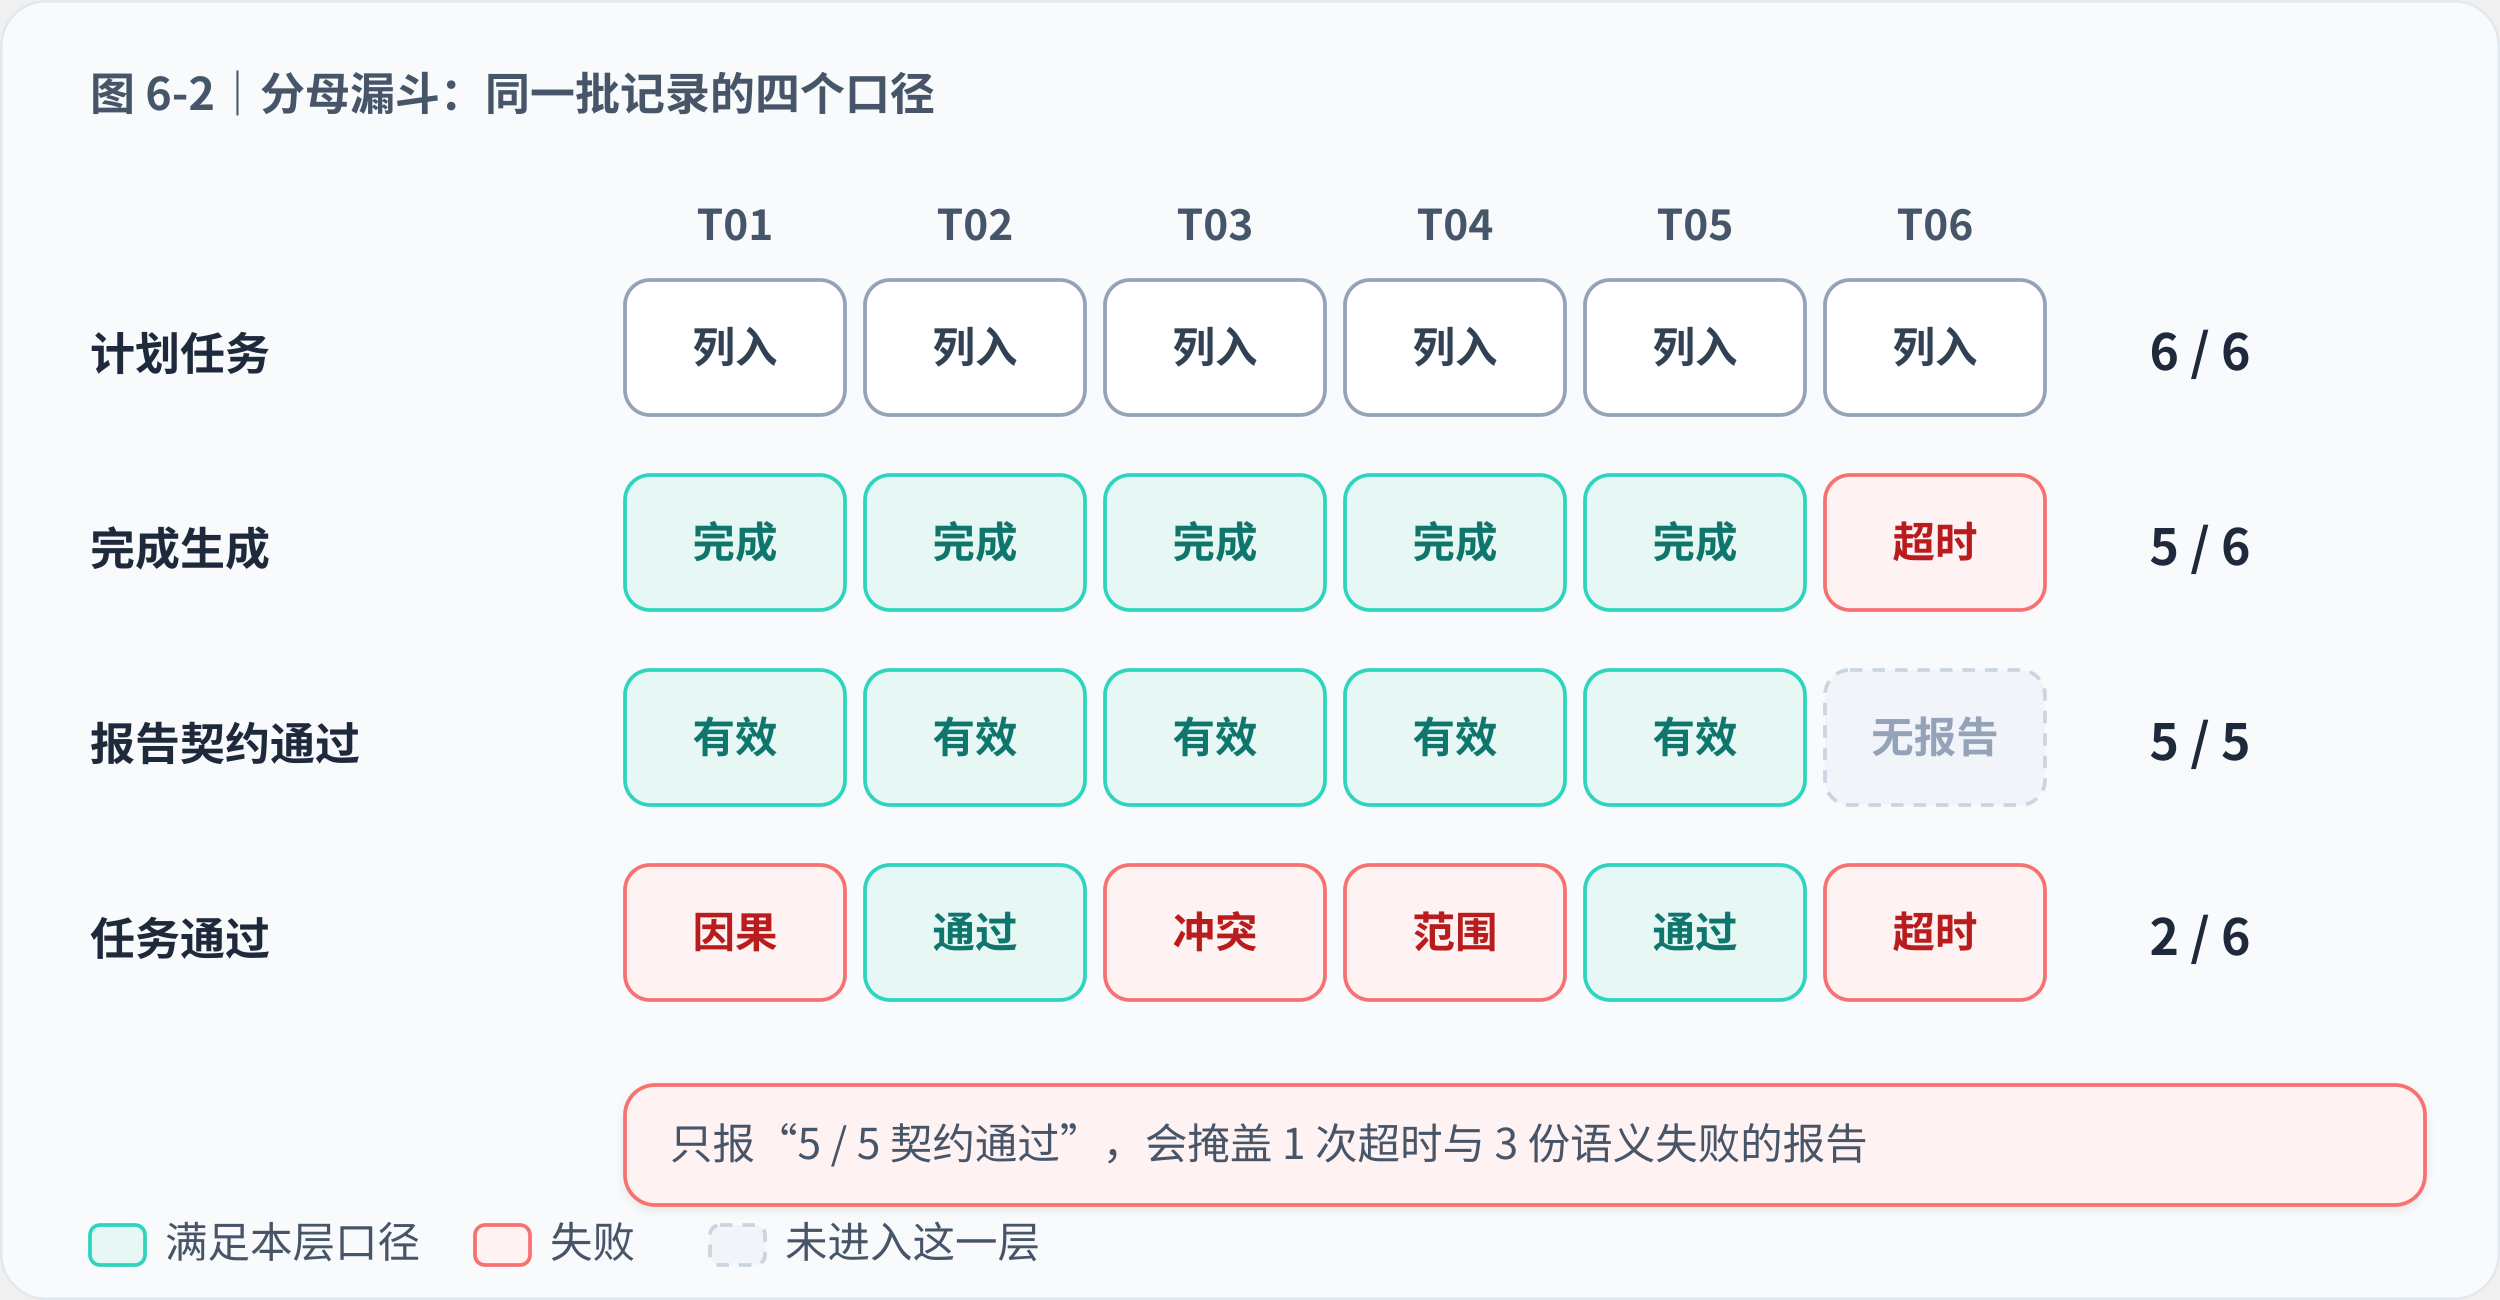
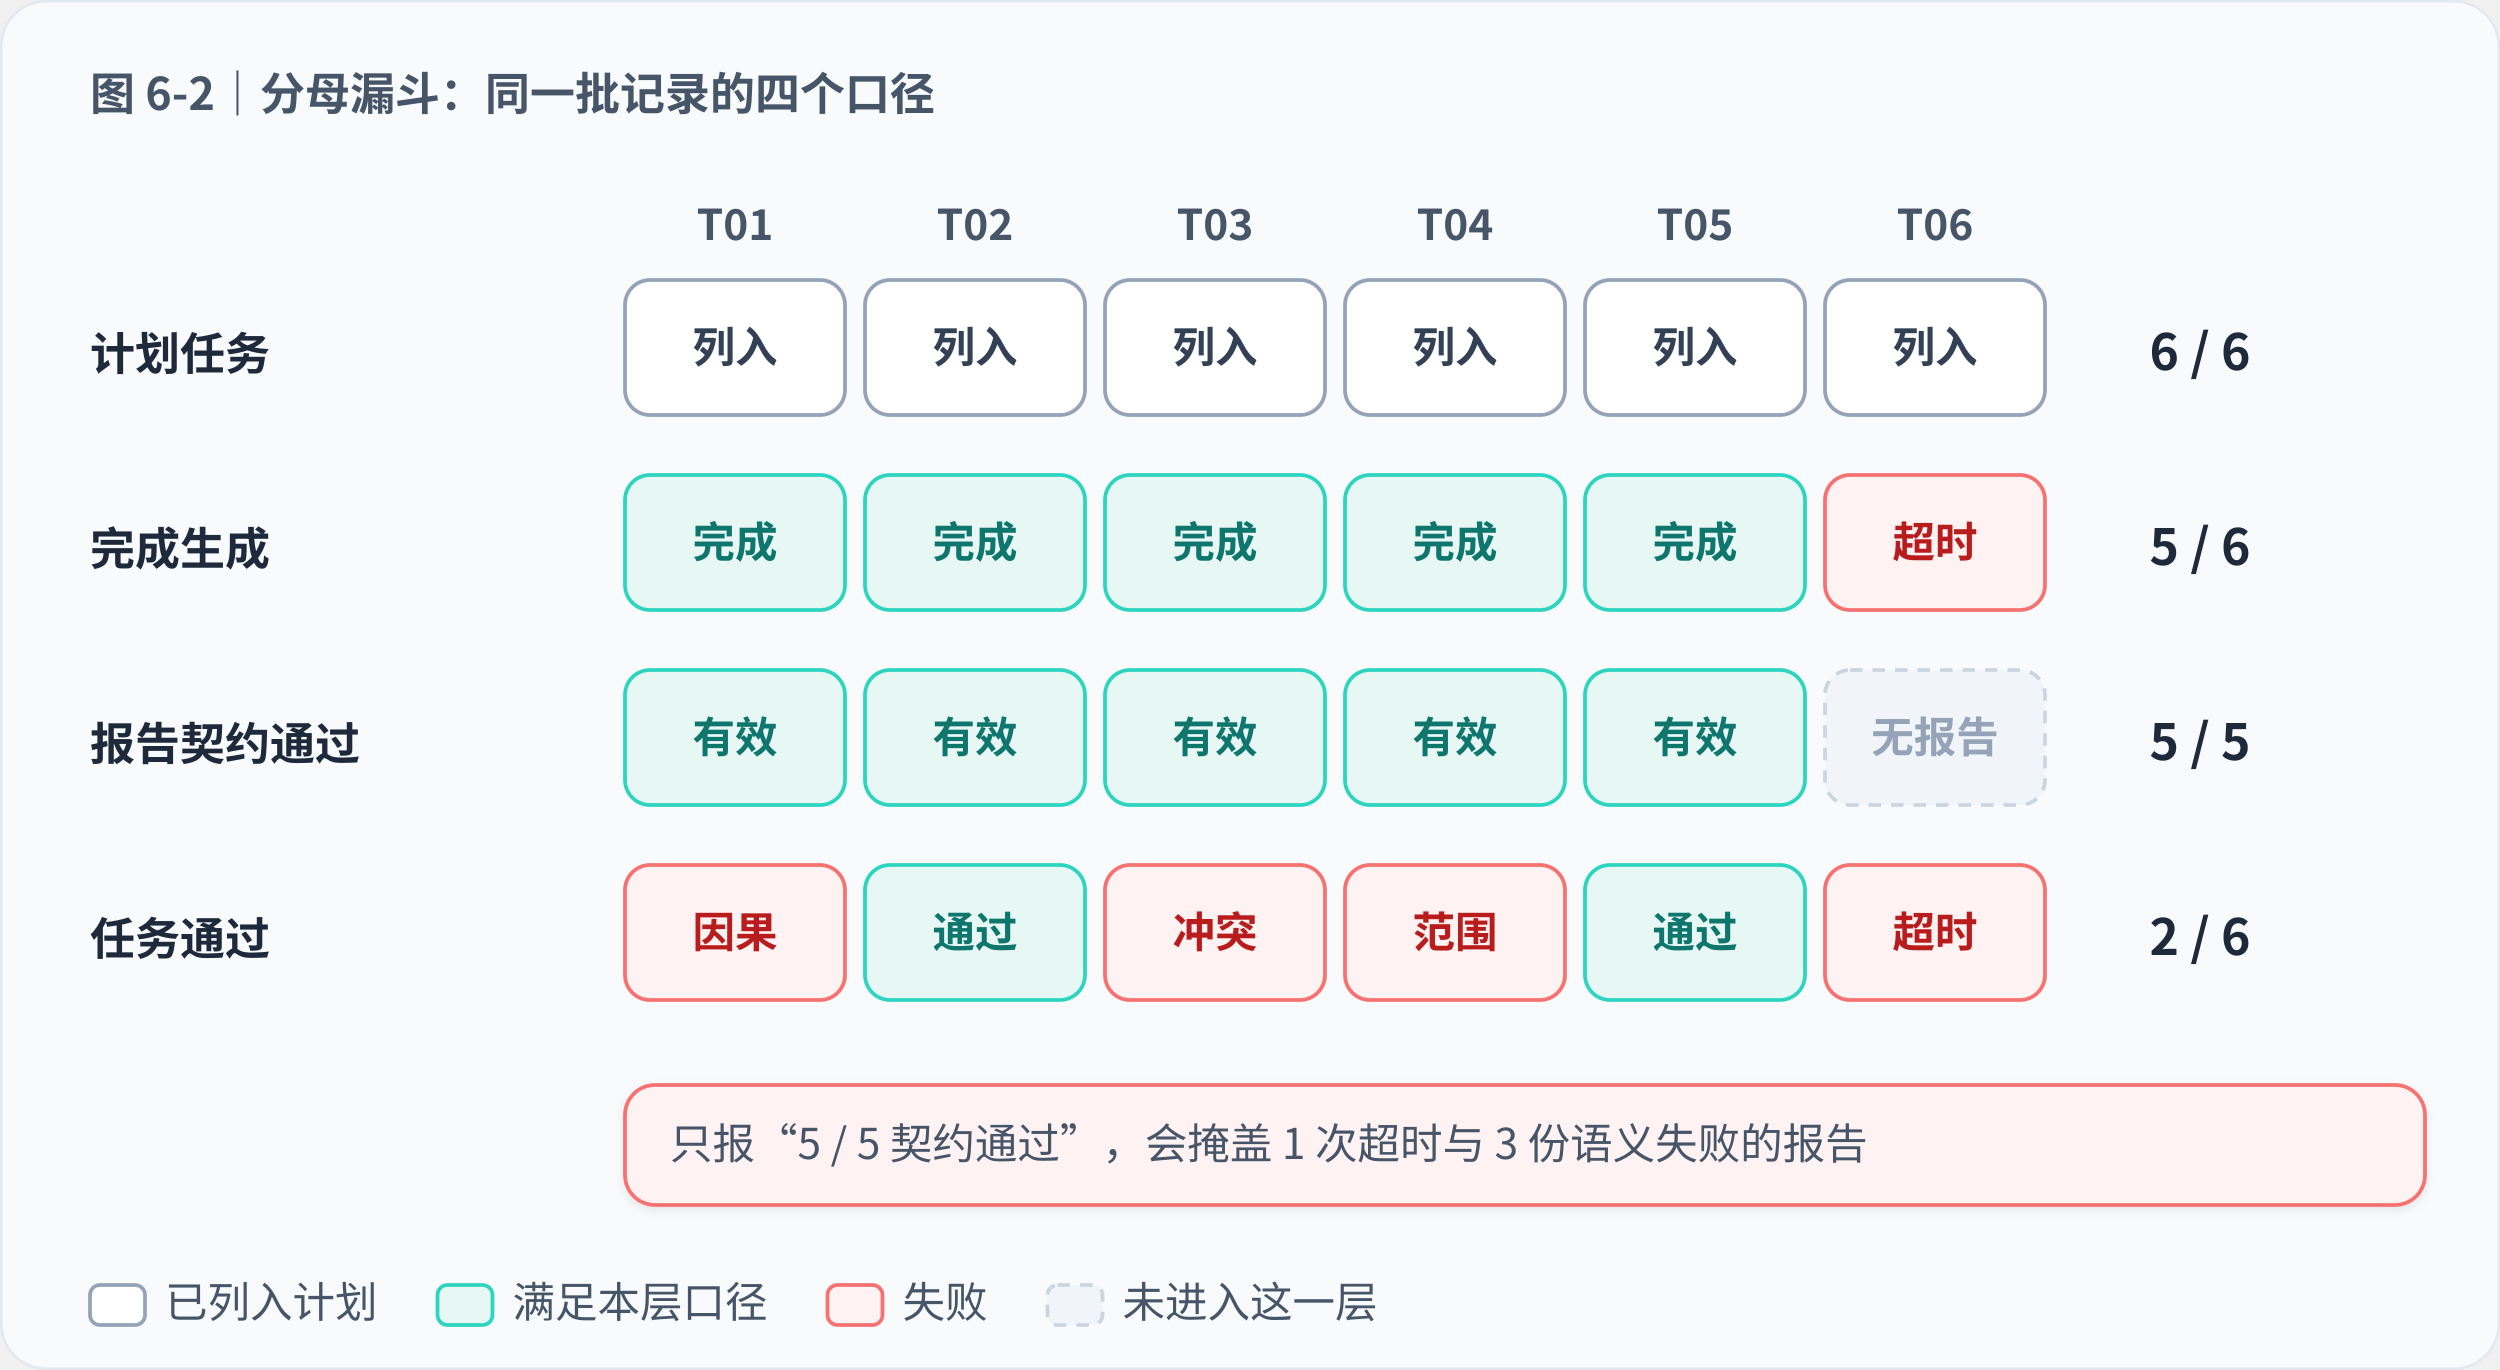
- <svg xmlns="http://www.w3.org/2000/svg" width="1000" height="520" viewBox="0 0 1000 520" role="img" aria-labelledby="t d">
+ <svg xmlns="http://www.w3.org/2000/svg" width="1000" height="548" viewBox="0 0 1000 548" role="img" aria-labelledby="t d">
  <defs>
    <filter id="sh" x="-10%" y="-10%" width="120%" height="130%">
      <feDropShadow dx="0" dy="1.5" stdDeviation="2" flood-color="#0f172a" flood-opacity="0.08" />
    </filter>
    <marker id="ah-main" viewBox="0 0 10 10" refX="8.5" refY="5" markerWidth="7" markerHeight="7" orient="auto-start-reverse">
      <path d="M0,0.8 L9.5,5 L0,9.2 z" fill="#334155" />
    </marker>
    <marker id="ah-flow" viewBox="0 0 10 10" refX="8.5" refY="5" markerWidth="7" markerHeight="7" orient="auto-start-reverse">
      <path d="M0,0.8 L9.5,5 L0,9.2 z" fill="#64748b" />
    </marker>
    <marker id="ah-loop" viewBox="0 0 10 10" refX="8.5" refY="5" markerWidth="7" markerHeight="7" orient="auto-start-reverse">
      <path d="M0,0.8 L9.5,5 L0,9.2 z" fill="#64748b" />
    </marker>
    <marker id="ah-fail" viewBox="0 0 10 10" refX="8.5" refY="5" markerWidth="7" markerHeight="7" orient="auto-start-reverse">
      <path d="M0,0.8 L9.5,5 L0,9.2 z" fill="#dc2626" />
    </marker>
    <marker id="ah-ok" viewBox="0 0 10 10" refX="8.5" refY="5" markerWidth="7" markerHeight="7" orient="auto-start-reverse">
      <path d="M0,0.8 L9.5,5 L0,9.2 z" fill="#0f766e" />
    </marker>
    <marker id="ah-model" viewBox="0 0 10 10" refX="8.5" refY="5" markerWidth="7" markerHeight="7" orient="auto-start-reverse">
      <path d="M0,0.8 L9.5,5 L0,9.2 z" fill="#d97706" />
    </marker>
  </defs>
-   <rect x="0.5" y="0.5" width="999" height="519" rx="18" fill="#f8fafc" stroke="#e2e8f0" />
+   <rect x="0.5" y="0.5" width="999" height="547" rx="18" fill="#f8fafc" stroke="#e2e8f0" />
  <text x="36.0" y="44.0" font-family="'PingFang SC','Microsoft YaHei','Noto Sans CJK SC','Source Han Sans SC',sans-serif" font-size="18" font-weight="600" fill="#475569" text-anchor="start">图 6-2｜分母漏斗：同一批记录的四个口径</text>
  <text x="294.0" y="96.0" font-family="'PingFang SC','Microsoft YaHei','Noto Sans CJK SC','Source Han Sans SC',sans-serif" font-size="17" font-weight="600" fill="#475569" text-anchor="middle">T01</text>
  <text x="390.0" y="96.0" font-family="'PingFang SC','Microsoft YaHei','Noto Sans CJK SC','Source Han Sans SC',sans-serif" font-size="17" font-weight="600" fill="#475569" text-anchor="middle">T02</text>
  <text x="486.0" y="96.0" font-family="'PingFang SC','Microsoft YaHei','Noto Sans CJK SC','Source Han Sans SC',sans-serif" font-size="17" font-weight="600" fill="#475569" text-anchor="middle">T03</text>
  <text x="582.0" y="96.0" font-family="'PingFang SC','Microsoft YaHei','Noto Sans CJK SC','Source Han Sans SC',sans-serif" font-size="17" font-weight="600" fill="#475569" text-anchor="middle">T04</text>
  <text x="678.0" y="96.0" font-family="'PingFang SC','Microsoft YaHei','Noto Sans CJK SC','Source Han Sans SC',sans-serif" font-size="17" font-weight="600" fill="#475569" text-anchor="middle">T05</text>
  <text x="774.0" y="96.0" font-family="'PingFang SC','Microsoft YaHei','Noto Sans CJK SC','Source Han Sans SC',sans-serif" font-size="17" font-weight="600" fill="#475569" text-anchor="middle">T06</text>
  <text x="36.0" y="148.0" font-family="'PingFang SC','Microsoft YaHei','Noto Sans CJK SC','Source Han Sans SC',sans-serif" font-size="18" font-weight="600" fill="#1e293b" text-anchor="start">计划任务</text>
  <rect x="250" y="112" width="88" height="54" rx="10" fill="#ffffff" stroke="#94a3b8" stroke-width="1.5" />
  <text x="294.0" y="145.0" font-family="'PingFang SC','Microsoft YaHei','Noto Sans CJK SC','Source Han Sans SC',sans-serif" font-size="17" font-weight="600" fill="#334155" text-anchor="middle">列入</text>
  <rect x="346" y="112" width="88" height="54" rx="10" fill="#ffffff" stroke="#94a3b8" stroke-width="1.5" />
  <text x="390.0" y="145.0" font-family="'PingFang SC','Microsoft YaHei','Noto Sans CJK SC','Source Han Sans SC',sans-serif" font-size="17" font-weight="600" fill="#334155" text-anchor="middle">列入</text>
  <rect x="442" y="112" width="88" height="54" rx="10" fill="#ffffff" stroke="#94a3b8" stroke-width="1.5" />
  <text x="486.0" y="145.0" font-family="'PingFang SC','Microsoft YaHei','Noto Sans CJK SC','Source Han Sans SC',sans-serif" font-size="17" font-weight="600" fill="#334155" text-anchor="middle">列入</text>
  <rect x="538" y="112" width="88" height="54" rx="10" fill="#ffffff" stroke="#94a3b8" stroke-width="1.5" />
  <text x="582.0" y="145.0" font-family="'PingFang SC','Microsoft YaHei','Noto Sans CJK SC','Source Han Sans SC',sans-serif" font-size="17" font-weight="600" fill="#334155" text-anchor="middle">列入</text>
  <rect x="634" y="112" width="88" height="54" rx="10" fill="#ffffff" stroke="#94a3b8" stroke-width="1.5" />
  <text x="678.0" y="145.0" font-family="'PingFang SC','Microsoft YaHei','Noto Sans CJK SC','Source Han Sans SC',sans-serif" font-size="17" font-weight="600" fill="#334155" text-anchor="middle">列入</text>
  <rect x="730" y="112" width="88" height="54" rx="10" fill="#ffffff" stroke="#94a3b8" stroke-width="1.5" />
  <text x="774.0" y="145.0" font-family="'PingFang SC','Microsoft YaHei','Noto Sans CJK SC','Source Han Sans SC',sans-serif" font-size="17" font-weight="600" fill="#334155" text-anchor="middle">列入</text>
  <text x="880.0" y="148.0" font-family="'PingFang SC','Microsoft YaHei','Noto Sans CJK SC','Source Han Sans SC',sans-serif" font-size="20" font-weight="700" fill="#1e293b" text-anchor="middle">6 / 6</text>
  <text x="36.0" y="226.0" font-family="'PingFang SC','Microsoft YaHei','Noto Sans CJK SC','Source Han Sans SC',sans-serif" font-size="18" font-weight="600" fill="#1e293b" text-anchor="start">完成生成</text>
  <rect x="250" y="190" width="88" height="54" rx="10" fill="#e6f7f4" stroke="#2dd4bf" stroke-width="1.5" />
  <text x="294.0" y="223.0" font-family="'PingFang SC','Microsoft YaHei','Noto Sans CJK SC','Source Han Sans SC',sans-serif" font-size="17" font-weight="600" fill="#0f766e" text-anchor="middle">完成</text>
  <rect x="346" y="190" width="88" height="54" rx="10" fill="#e6f7f4" stroke="#2dd4bf" stroke-width="1.5" />
  <text x="390.0" y="223.0" font-family="'PingFang SC','Microsoft YaHei','Noto Sans CJK SC','Source Han Sans SC',sans-serif" font-size="17" font-weight="600" fill="#0f766e" text-anchor="middle">完成</text>
  <rect x="442" y="190" width="88" height="54" rx="10" fill="#e6f7f4" stroke="#2dd4bf" stroke-width="1.5" />
  <text x="486.0" y="223.0" font-family="'PingFang SC','Microsoft YaHei','Noto Sans CJK SC','Source Han Sans SC',sans-serif" font-size="17" font-weight="600" fill="#0f766e" text-anchor="middle">完成</text>
  <rect x="538" y="190" width="88" height="54" rx="10" fill="#e6f7f4" stroke="#2dd4bf" stroke-width="1.5" />
  <text x="582.0" y="223.0" font-family="'PingFang SC','Microsoft YaHei','Noto Sans CJK SC','Source Han Sans SC',sans-serif" font-size="17" font-weight="600" fill="#0f766e" text-anchor="middle">完成</text>
  <rect x="634" y="190" width="88" height="54" rx="10" fill="#e6f7f4" stroke="#2dd4bf" stroke-width="1.5" />
  <text x="678.0" y="223.0" font-family="'PingFang SC','Microsoft YaHei','Noto Sans CJK SC','Source Han Sans SC',sans-serif" font-size="17" font-weight="600" fill="#0f766e" text-anchor="middle">完成</text>
  <rect x="730" y="190" width="88" height="54" rx="10" fill="#fef2f2" stroke="#f87171" stroke-width="1.5" />
  <text x="774.0" y="223.0" font-family="'PingFang SC','Microsoft YaHei','Noto Sans CJK SC','Source Han Sans SC',sans-serif" font-size="17" font-weight="600" fill="#b91c1c" text-anchor="middle">超时</text>
  <text x="880.0" y="226.0" font-family="'PingFang SC','Microsoft YaHei','Noto Sans CJK SC','Source Han Sans SC',sans-serif" font-size="20" font-weight="700" fill="#1e293b" text-anchor="middle">5 / 6</text>
  <text x="36.0" y="304.0" font-family="'PingFang SC','Microsoft YaHei','Noto Sans CJK SC','Source Han Sans SC',sans-serif" font-size="18" font-weight="600" fill="#1e293b" text-anchor="start">报告契约通过</text>
  <rect x="250" y="268" width="88" height="54" rx="10" fill="#e6f7f4" stroke="#2dd4bf" stroke-width="1.5" />
  <text x="294.0" y="301.0" font-family="'PingFang SC','Microsoft YaHei','Noto Sans CJK SC','Source Han Sans SC',sans-serif" font-size="17" font-weight="600" fill="#0f766e" text-anchor="middle">有效</text>
  <rect x="346" y="268" width="88" height="54" rx="10" fill="#e6f7f4" stroke="#2dd4bf" stroke-width="1.5" />
  <text x="390.0" y="301.0" font-family="'PingFang SC','Microsoft YaHei','Noto Sans CJK SC','Source Han Sans SC',sans-serif" font-size="17" font-weight="600" fill="#0f766e" text-anchor="middle">有效</text>
  <rect x="442" y="268" width="88" height="54" rx="10" fill="#e6f7f4" stroke="#2dd4bf" stroke-width="1.5" />
  <text x="486.0" y="301.0" font-family="'PingFang SC','Microsoft YaHei','Noto Sans CJK SC','Source Han Sans SC',sans-serif" font-size="17" font-weight="600" fill="#0f766e" text-anchor="middle">有效</text>
  <rect x="538" y="268" width="88" height="54" rx="10" fill="#e6f7f4" stroke="#2dd4bf" stroke-width="1.5" />
  <text x="582.0" y="301.0" font-family="'PingFang SC','Microsoft YaHei','Noto Sans CJK SC','Source Han Sans SC',sans-serif" font-size="17" font-weight="600" fill="#0f766e" text-anchor="middle">有效</text>
  <rect x="634" y="268" width="88" height="54" rx="10" fill="#e6f7f4" stroke="#2dd4bf" stroke-width="1.5" />
  <text x="678.0" y="301.0" font-family="'PingFang SC','Microsoft YaHei','Noto Sans CJK SC','Source Han Sans SC',sans-serif" font-size="17" font-weight="600" fill="#0f766e" text-anchor="middle">有效</text>
  <rect x="730" y="268" width="88" height="54" rx="10" fill="#f1f5f9" stroke="#cbd5e1" stroke-width="1.5" stroke-dasharray="5 4" />
  <text x="774.0" y="301.0" font-family="'PingFang SC','Microsoft YaHei','Noto Sans CJK SC','Source Han Sans SC',sans-serif" font-size="17" font-weight="600" fill="#94a3b8" text-anchor="middle">无报告</text>
  <text x="880.0" y="304.0" font-family="'PingFang SC','Microsoft YaHei','Noto Sans CJK SC','Source Han Sans SC',sans-serif" font-size="20" font-weight="700" fill="#1e293b" text-anchor="middle">5 / 5</text>
  <text x="36.0" y="382.0" font-family="'PingFang SC','Microsoft YaHei','Noto Sans CJK SC','Source Han Sans SC',sans-serif" font-size="18" font-weight="600" fill="#1e293b" text-anchor="start">任务通过</text>
  <rect x="250" y="346" width="88" height="54" rx="10" fill="#fef2f2" stroke="#f87171" stroke-width="1.5" />
  <text x="294.0" y="379.0" font-family="'PingFang SC','Microsoft YaHei','Noto Sans CJK SC','Source Han Sans SC',sans-serif" font-size="17" font-weight="600" fill="#b91c1c" text-anchor="middle">因果</text>
  <rect x="346" y="346" width="88" height="54" rx="10" fill="#e6f7f4" stroke="#2dd4bf" stroke-width="1.5" />
  <text x="390.0" y="379.0" font-family="'PingFang SC','Microsoft YaHei','Noto Sans CJK SC','Source Han Sans SC',sans-serif" font-size="17" font-weight="600" fill="#0f766e" text-anchor="middle">通过</text>
  <rect x="442" y="346" width="88" height="54" rx="10" fill="#fef2f2" stroke="#f87171" stroke-width="1.5" />
  <text x="486.0" y="379.0" font-family="'PingFang SC','Microsoft YaHei','Noto Sans CJK SC','Source Han Sans SC',sans-serif" font-size="17" font-weight="600" fill="#b91c1c" text-anchor="middle">冲突</text>
  <rect x="538" y="346" width="88" height="54" rx="10" fill="#fef2f2" stroke="#f87171" stroke-width="1.5" />
  <text x="582.0" y="379.0" font-family="'PingFang SC','Microsoft YaHei','Noto Sans CJK SC','Source Han Sans SC',sans-serif" font-size="17" font-weight="600" fill="#b91c1c" text-anchor="middle">范围</text>
  <rect x="634" y="346" width="88" height="54" rx="10" fill="#e6f7f4" stroke="#2dd4bf" stroke-width="1.5" />
  <text x="678.0" y="379.0" font-family="'PingFang SC','Microsoft YaHei','Noto Sans CJK SC','Source Han Sans SC',sans-serif" font-size="17" font-weight="600" fill="#0f766e" text-anchor="middle">通过</text>
  <rect x="730" y="346" width="88" height="54" rx="10" fill="#fef2f2" stroke="#f87171" stroke-width="1.5" />
  <text x="774.0" y="379.0" font-family="'PingFang SC','Microsoft YaHei','Noto Sans CJK SC','Source Han Sans SC',sans-serif" font-size="17" font-weight="600" fill="#b91c1c" text-anchor="middle">超时</text>
  <text x="880.0" y="382.0" font-family="'PingFang SC','Microsoft YaHei','Noto Sans CJK SC','Source Han Sans SC',sans-serif" font-size="20" font-weight="700" fill="#1e293b" text-anchor="middle">2 / 6</text>
  <rect x="250" y="434" width="720" height="48" rx="12" fill="#fef2f2" stroke="#f87171" stroke-width="1.5" filter="url(#sh)" />
  <text x="268.0" y="463.6" font-family="'PingFang SC','Microsoft YaHei','Noto Sans CJK SC','Source Han Sans SC',sans-serif" font-size="17" font-weight="normal" fill="#475569" text-anchor="start">只报“5 / 5 契约通过”，会掩盖 1 次超时与 3 份语义失败的报告</text>
-   <rect x="36" y="490" width="22" height="16" rx="4" fill="#e6f7f4" stroke="#2dd4bf" stroke-width="1.5" />
-   <text x="66.0" y="503.0" font-family="'PingFang SC','Microsoft YaHei','Noto Sans CJK SC','Source Han Sans SC',sans-serif" font-size="17" font-weight="normal" fill="#475569" text-anchor="start">满足本层口径</text>
-   <rect x="190" y="490" width="22" height="16" rx="4" fill="#fef2f2" stroke="#f87171" stroke-width="1.5" />
-   <text x="220.0" y="503.0" font-family="'PingFang SC','Microsoft YaHei','Noto Sans CJK SC','Source Han Sans SC',sans-serif" font-size="17" font-weight="normal" fill="#475569" text-anchor="start">失败</text>
-   <rect x="284" y="490" width="22" height="16" rx="4" fill="#f1f5f9" stroke="#cbd5e1" stroke-width="1.5" stroke-dasharray="5 4" />
-   <text x="314.0" y="503.0" font-family="'PingFang SC','Microsoft YaHei','Noto Sans CJK SC','Source Han Sans SC',sans-serif" font-size="17" font-weight="normal" fill="#475569" text-anchor="start">未进入这一层</text>
+   <rect x="36" y="514" width="22" height="16" rx="4" fill="#ffffff" stroke="#94a3b8" stroke-width="1.5" />
+   <text x="66.0" y="527.0" font-family="'PingFang SC','Microsoft YaHei','Noto Sans CJK SC','Source Han Sans SC',sans-serif" font-size="17" font-weight="normal" fill="#475569" text-anchor="start">已列入计划</text>
+   <rect x="175.0" y="514" width="22" height="16" rx="4" fill="#e6f7f4" stroke="#2dd4bf" stroke-width="1.5" />
+   <text x="205.0" y="527.0" font-family="'PingFang SC','Microsoft YaHei','Noto Sans CJK SC','Source Han Sans SC',sans-serif" font-size="17" font-weight="normal" fill="#475569" text-anchor="start">满足本层口径</text>
+   <rect x="331.0" y="514" width="22" height="16" rx="4" fill="#fef2f2" stroke="#f87171" stroke-width="1.5" />
+   <text x="361.0" y="527.0" font-family="'PingFang SC','Microsoft YaHei','Noto Sans CJK SC','Source Han Sans SC',sans-serif" font-size="17" font-weight="normal" fill="#475569" text-anchor="start">失败</text>
+   <rect x="419.0" y="514" width="22" height="16" rx="4" fill="#f1f5f9" stroke="#cbd5e1" stroke-width="1.5" stroke-dasharray="5 4" />
+   <text x="449.0" y="527.0" font-family="'PingFang SC','Microsoft YaHei','Noto Sans CJK SC','Source Han Sans SC',sans-serif" font-size="17" font-weight="normal" fill="#475569" text-anchor="start">未进入这一层</text>
</svg>
